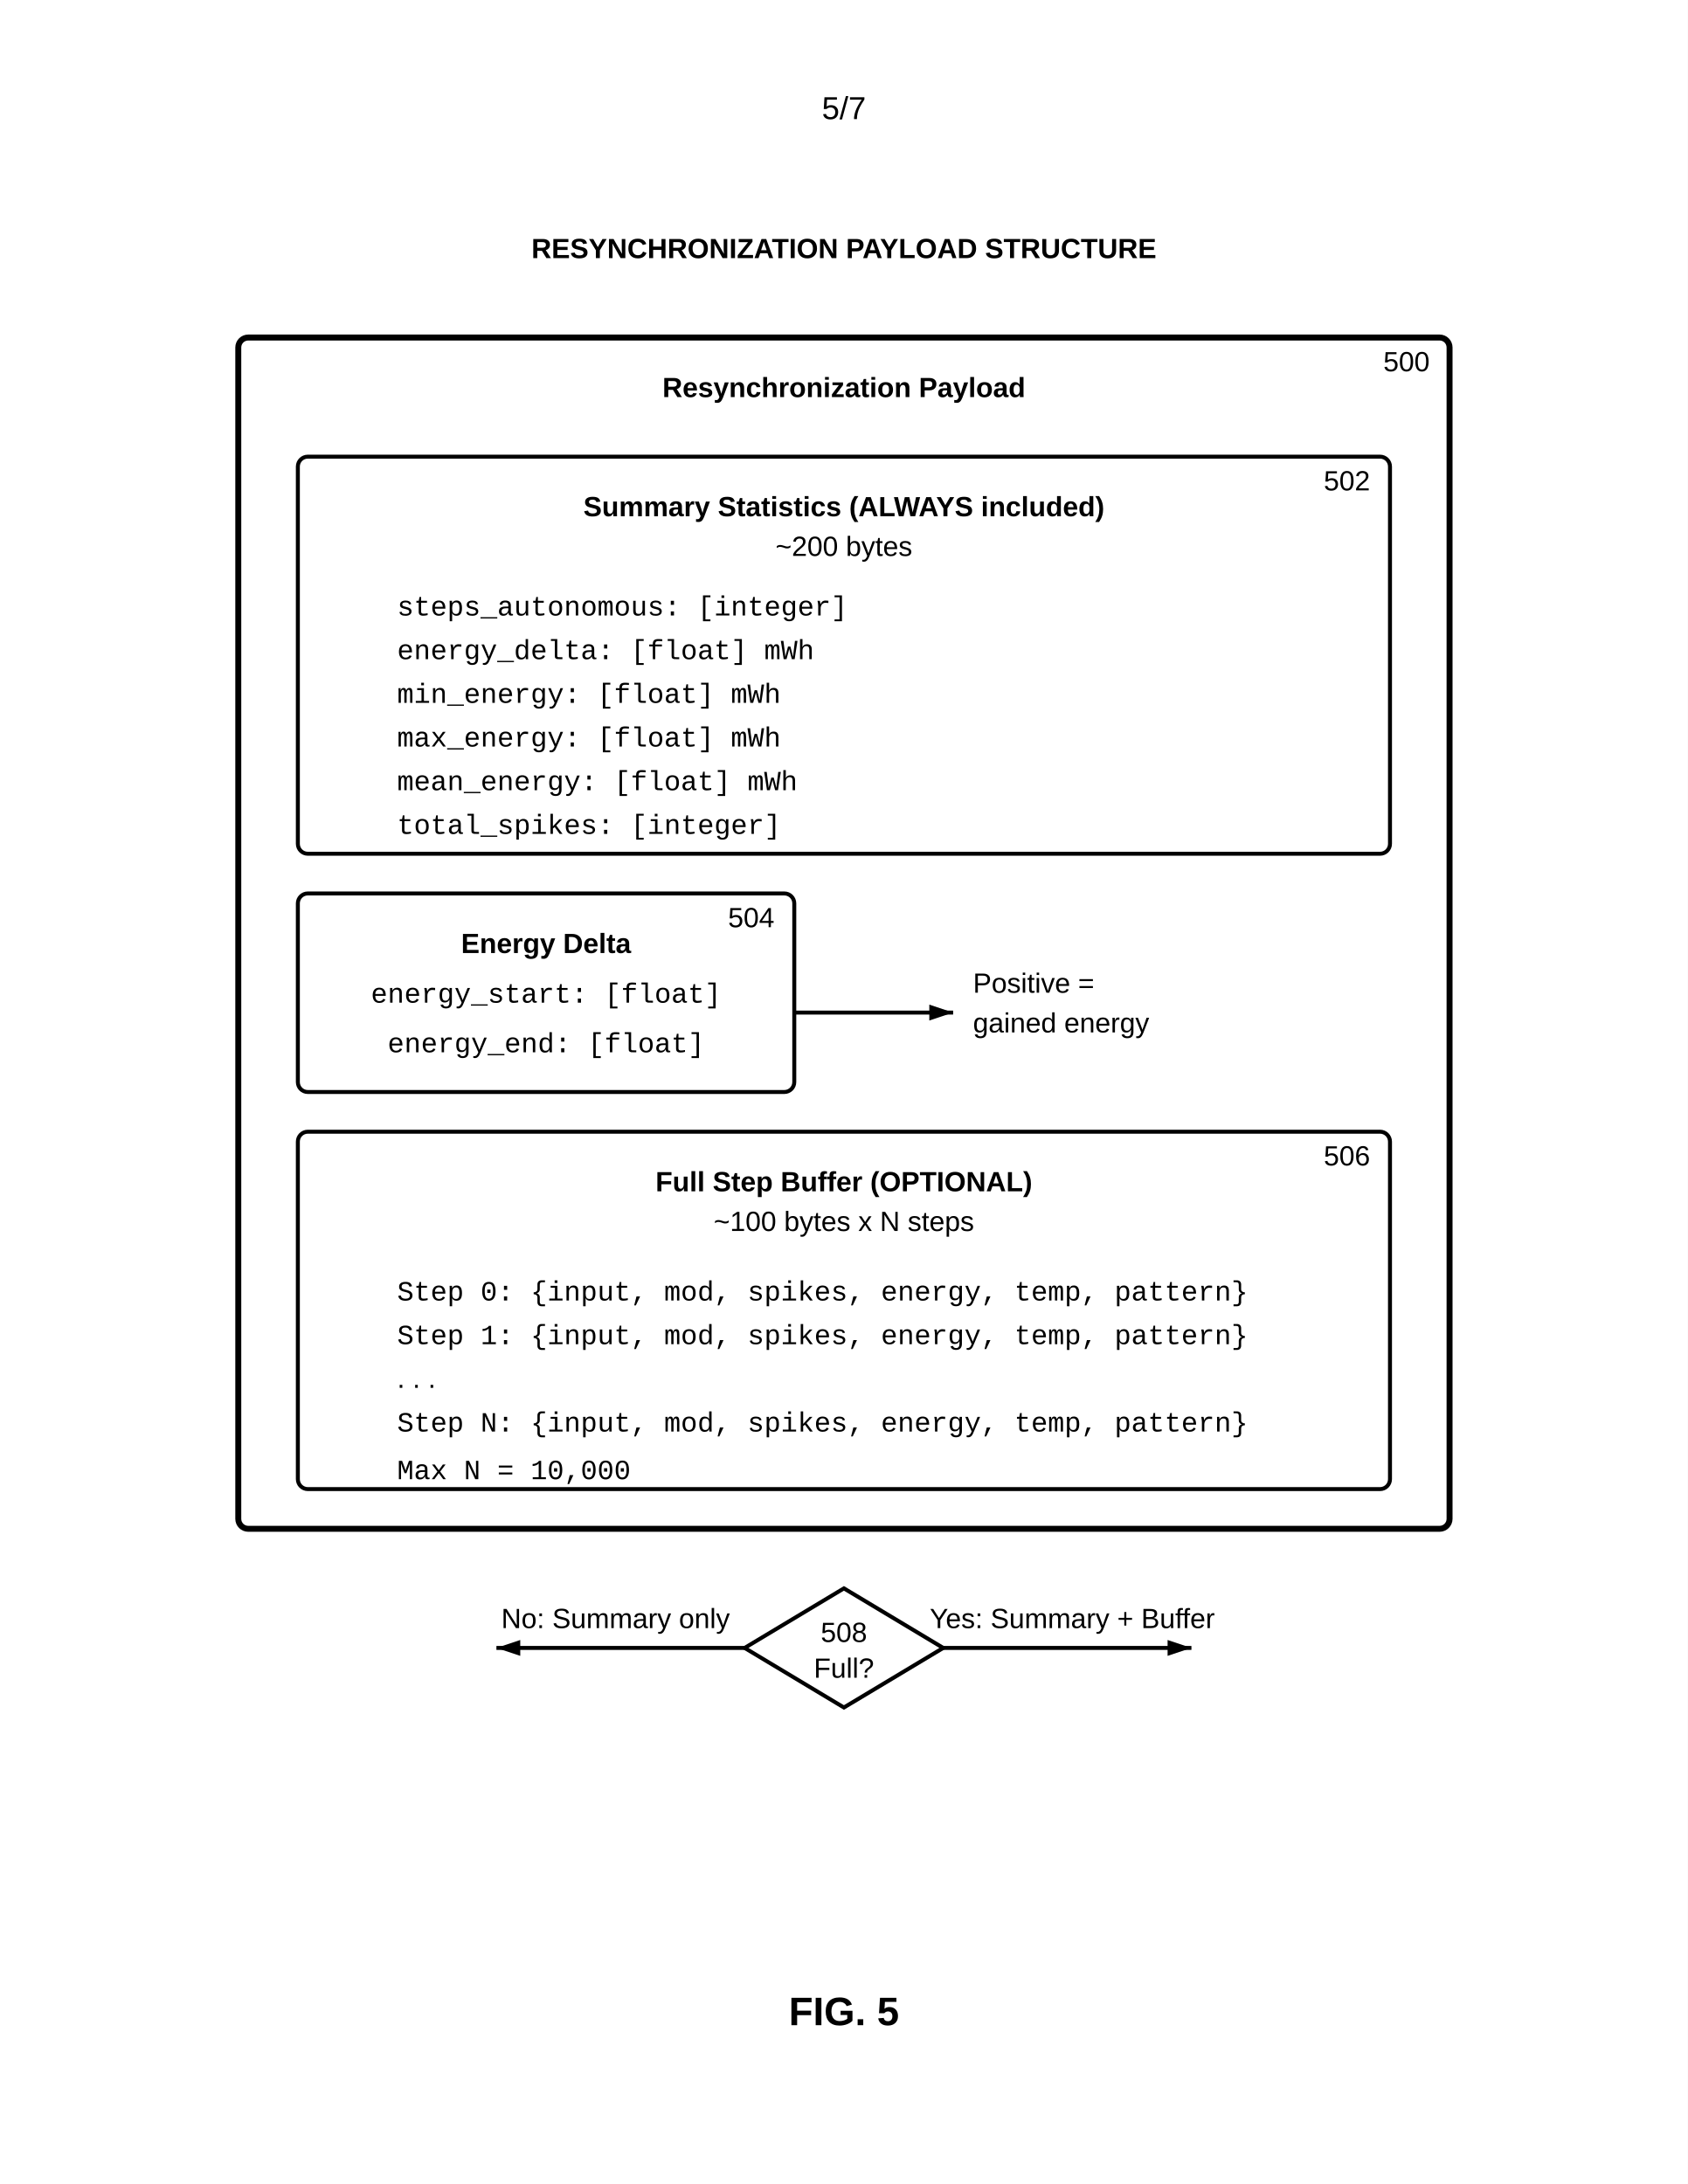
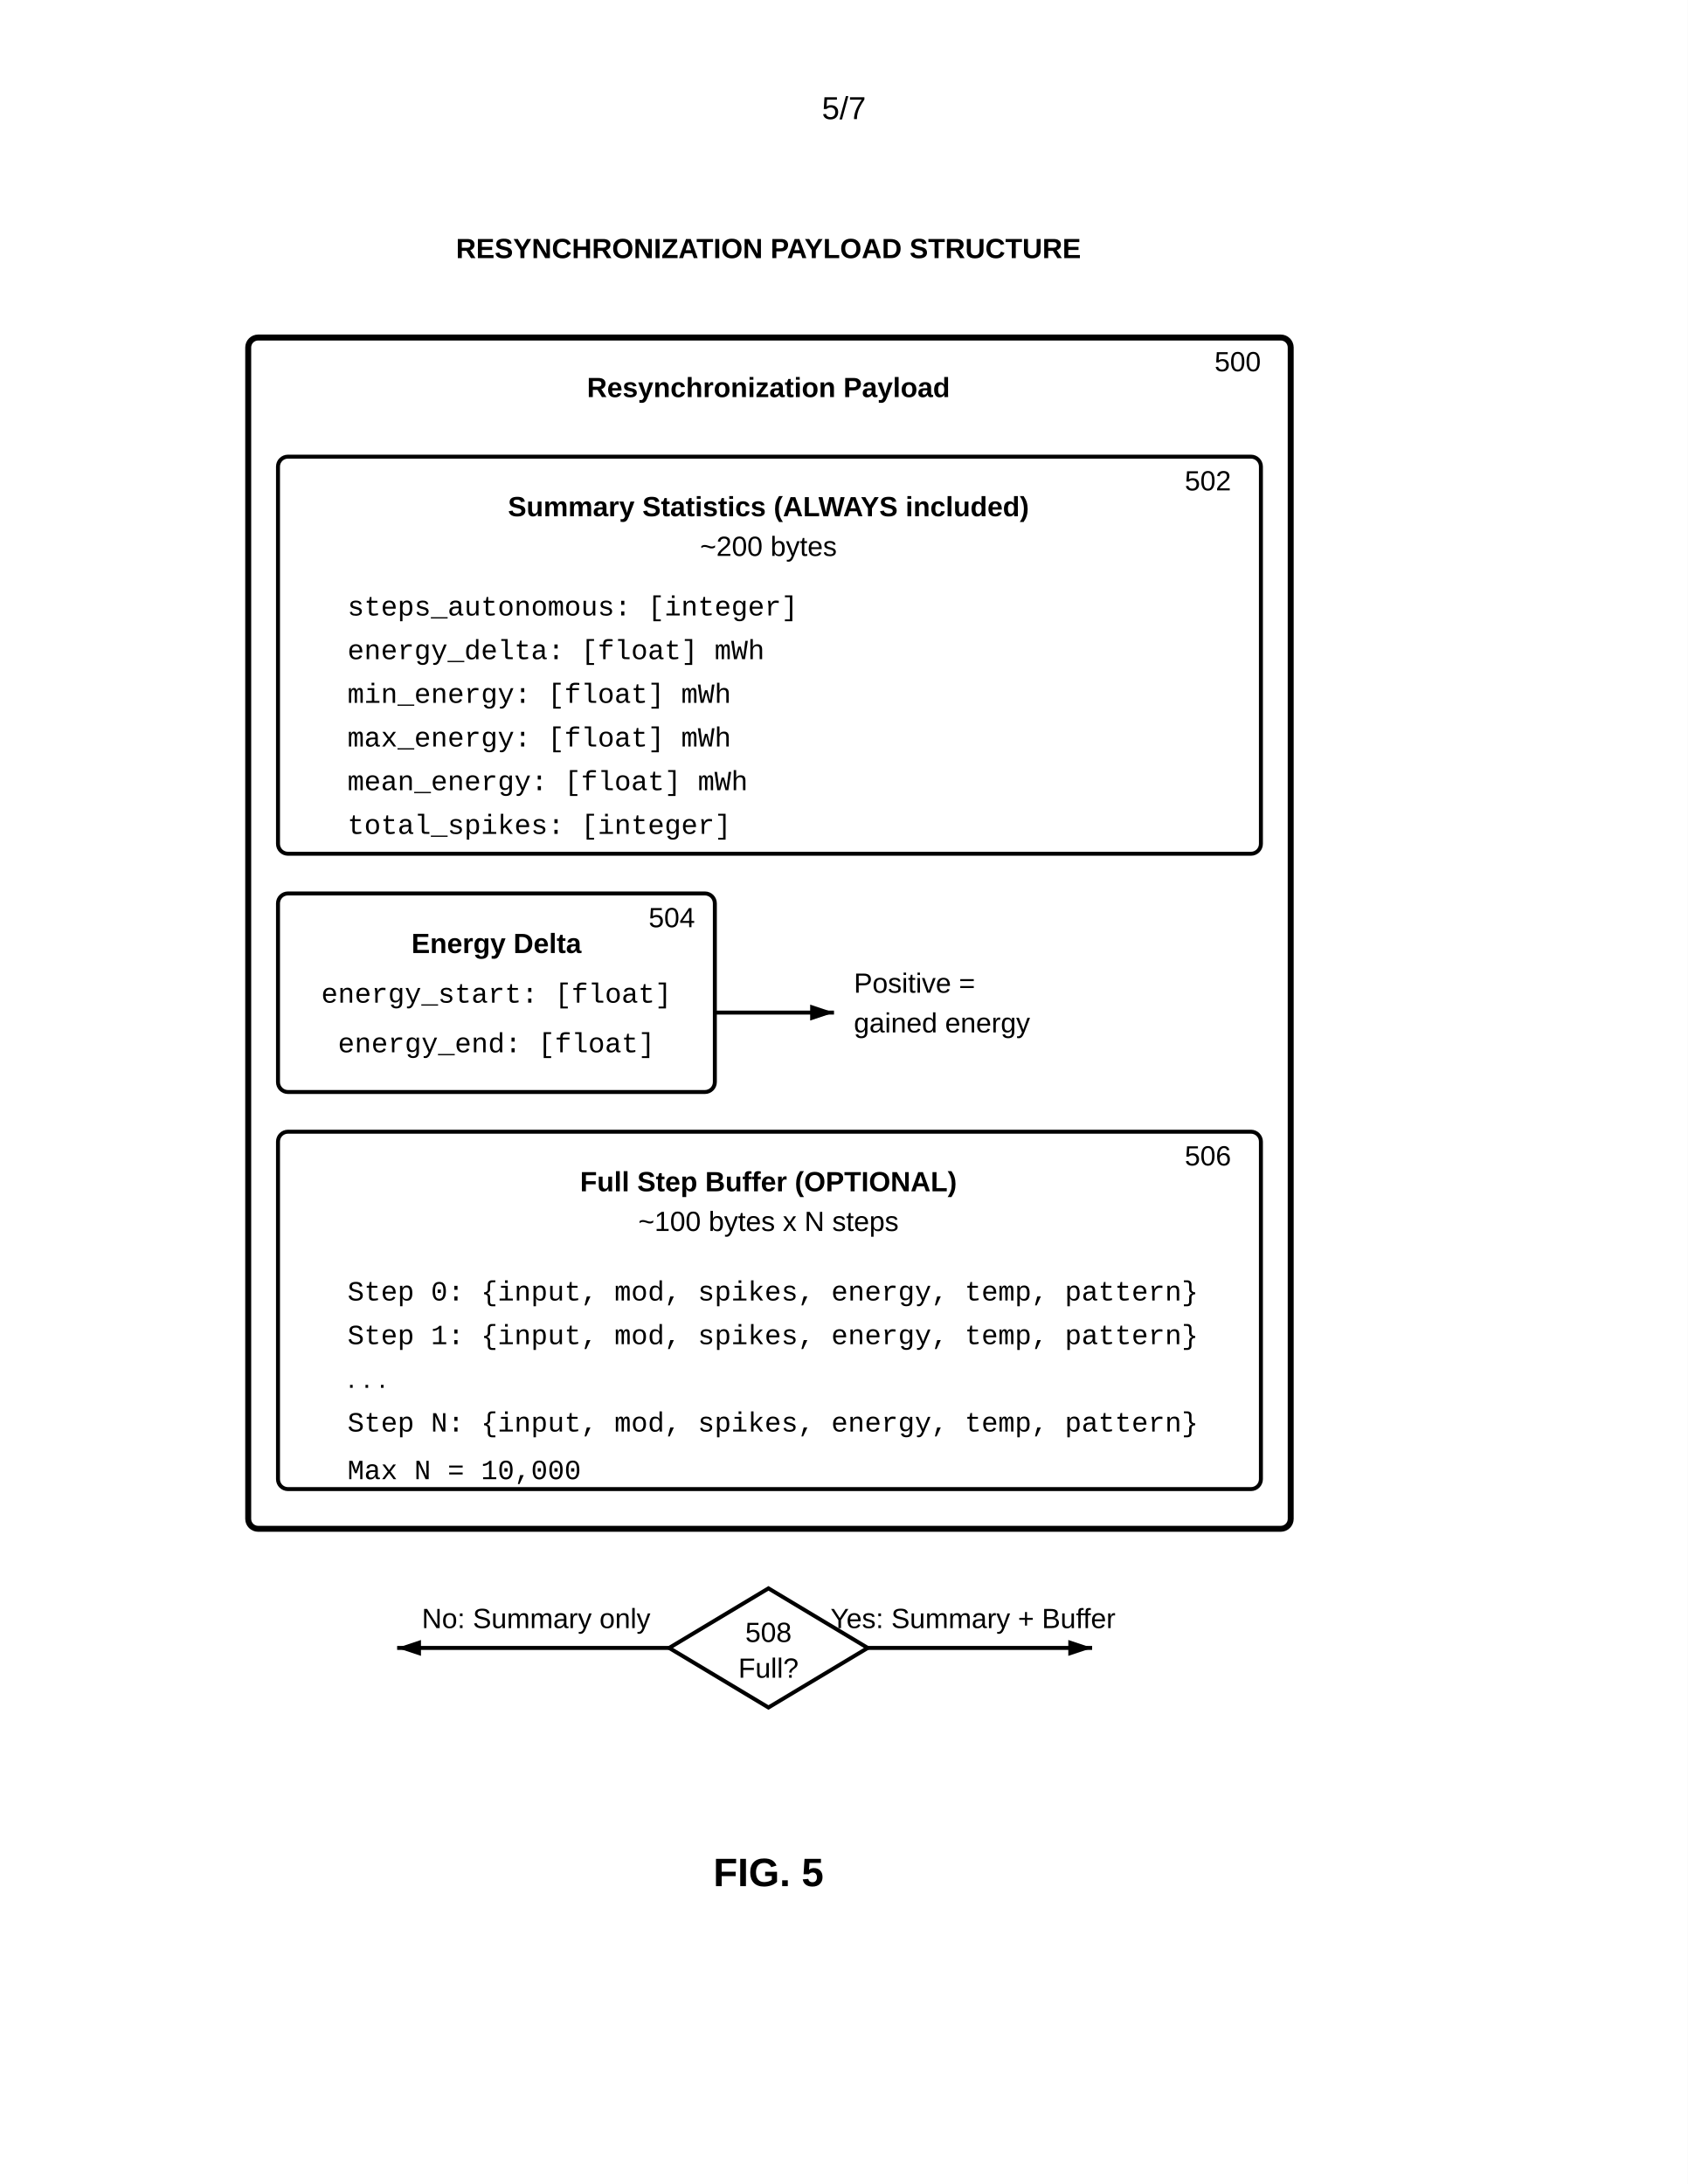
<svg xmlns="http://www.w3.org/2000/svg" width="8.5in" height="11in" viewBox="0 0 850 1100">
  <defs>
    <marker id="ah" markerWidth="6" markerHeight="4" refX="6" refY="2" orient="auto">
      <polygon points="0 0, 6 2, 0 4" fill="black" />
    </marker>
  </defs>
  <rect width="100%" height="100%" fill="white" />
  <text x="425" y="60" font-family="Arial, sans-serif" font-size="16" text-anchor="middle">5/7</text>
-   <text x="425" y="130" font-family="Arial, sans-serif" font-size="14" font-weight="bold" text-anchor="middle">RESYNCHRONIZATION PAYLOAD STRUCTURE</text>
-   <rect x="120" y="170" width="610" height="600" rx="5" fill="none" stroke="black" stroke-width="3" />
-   <text x="720" y="187" font-family="Arial, sans-serif" font-size="14" text-anchor="end">500</text>
-   <text x="425" y="200" font-family="Arial, sans-serif" font-size="14" font-weight="bold" text-anchor="middle">Resynchronization Payload</text>
-   <rect x="150" y="230" width="550" height="200" rx="5" fill="none" stroke="black" stroke-width="2" />
-   <text x="690" y="247" font-family="Arial, sans-serif" font-size="14" text-anchor="end">502</text>
-   <text x="425" y="260" font-family="Arial, sans-serif" font-size="14" font-weight="bold" text-anchor="middle">Summary Statistics (ALWAYS included)</text>
-   <text x="425" y="280" font-family="Arial, sans-serif" font-size="14" text-anchor="middle">~200 bytes</text>
-   <text x="200" y="310" font-family="Courier New, monospace" font-size="14" text-anchor="start">steps_autonomous: [integer]</text>
-   <text x="200" y="332" font-family="Courier New, monospace" font-size="14" text-anchor="start">energy_delta: [float] mWh</text>
-   <text x="200" y="354" font-family="Courier New, monospace" font-size="14" text-anchor="start">min_energy: [float] mWh</text>
-   <text x="200" y="376" font-family="Courier New, monospace" font-size="14" text-anchor="start">max_energy: [float] mWh</text>
-   <text x="200" y="398" font-family="Courier New, monospace" font-size="14" text-anchor="start">mean_energy: [float] mWh</text>
-   <text x="200" y="420" font-family="Courier New, monospace" font-size="14" text-anchor="start">total_spikes: [integer]</text>
-   <rect x="150" y="450" width="250" height="100" rx="5" fill="none" stroke="black" stroke-width="2" />
-   <text x="390" y="467" font-family="Arial, sans-serif" font-size="14" text-anchor="end">504</text>
-   <text x="275" y="480" font-family="Arial, sans-serif" font-size="14" font-weight="bold" text-anchor="middle">Energy Delta</text>
-   <text x="275" y="505" font-family="Courier New, monospace" font-size="14" text-anchor="middle">energy_start: [float]</text>
-   <text x="275" y="530" font-family="Courier New, monospace" font-size="14" text-anchor="middle">energy_end: [float]</text>
-   <line x1="400" y1="510" x2="480" y2="510" stroke="black" stroke-width="2" marker-end="url(#ah)" />
-   <text x="490" y="500" font-family="Arial, sans-serif" font-size="14" text-anchor="start">Positive =</text>
-   <text x="490" y="520" font-family="Arial, sans-serif" font-size="14" text-anchor="start">gained energy</text>
-   <rect x="150" y="570" width="550" height="180" rx="5" fill="none" stroke="black" stroke-width="2" />
-   <text x="690" y="587" font-family="Arial, sans-serif" font-size="14" text-anchor="end">506</text>
-   <text x="425" y="600" font-family="Arial, sans-serif" font-size="14" font-weight="bold" text-anchor="middle">Full Step Buffer (OPTIONAL)</text>
-   <text x="425" y="620" font-family="Arial, sans-serif" font-size="14" text-anchor="middle">~100 bytes x N steps</text>
-   <text x="200" y="655" font-family="Courier New, monospace" font-size="14" text-anchor="start">Step 0: {input, mod, spikes, energy, temp, pattern}</text>
-   <text x="200" y="677" font-family="Courier New, monospace" font-size="14" text-anchor="start">Step 1: {input, mod, spikes, energy, temp, pattern}</text>
-   <text x="200" y="699" font-family="Arial, sans-serif" font-size="14" text-anchor="start">. . .</text>
-   <text x="200" y="721" font-family="Courier New, monospace" font-size="14" text-anchor="start">Step N: {input, mod, spikes, energy, temp, pattern}</text>
-   <text x="200" y="745" font-family="Courier New, monospace" font-size="14" text-anchor="start">Max N = 10,000</text>
-   <polygon points="425,800 475,830 425,860 375,830" fill="none" stroke="black" stroke-width="2" />
-   <text x="425" y="827" font-family="Arial, sans-serif" font-size="14" text-anchor="middle">508</text>
-   <text x="425" y="845" font-family="Arial, sans-serif" font-size="14" text-anchor="middle">Full?</text>
-   <line x1="375" y1="830" x2="250" y2="830" stroke="black" stroke-width="2" marker-end="url(#ah)" />
-   <text x="310" y="820" font-family="Arial, sans-serif" font-size="14" text-anchor="middle">No: Summary only</text>
-   <line x1="475" y1="830" x2="600" y2="830" stroke="black" stroke-width="2" marker-end="url(#ah)" />
-   <text x="540" y="820" font-family="Arial, sans-serif" font-size="14" text-anchor="middle">Yes: Summary + Buffer</text>
-   <text x="425" y="1020" font-family="Arial, sans-serif" font-size="20" font-weight="bold" text-anchor="middle">FIG. 5</text>
+   <text x="387" y="130" font-family="Arial, sans-serif" font-size="14" font-weight="bold" text-anchor="middle">RESYNCHRONIZATION PAYLOAD STRUCTURE</text>
+   <rect x="125" y="170" width="525" height="600" rx="5" fill="none" stroke="black" stroke-width="3" />
+   <text x="635" y="187" font-family="Arial, sans-serif" font-size="14" text-anchor="end">500</text>
+   <text x="387" y="200" font-family="Arial, sans-serif" font-size="14" font-weight="bold" text-anchor="middle">Resynchronization Payload</text>
+   <rect x="140" y="230" width="495" height="200" rx="5" fill="none" stroke="black" stroke-width="2" />
+   <text x="620" y="247" font-family="Arial, sans-serif" font-size="14" text-anchor="end">502</text>
+   <text x="387" y="260" font-family="Arial, sans-serif" font-size="14" font-weight="bold" text-anchor="middle">Summary Statistics (ALWAYS included)</text>
+   <text x="387" y="280" font-family="Arial, sans-serif" font-size="14" text-anchor="middle">~200 bytes</text>
+   <text x="175" y="310" font-family="Courier New, monospace" font-size="14" text-anchor="start">steps_autonomous: [integer]</text>
+   <text x="175" y="332" font-family="Courier New, monospace" font-size="14" text-anchor="start">energy_delta: [float] mWh</text>
+   <text x="175" y="354" font-family="Courier New, monospace" font-size="14" text-anchor="start">min_energy: [float] mWh</text>
+   <text x="175" y="376" font-family="Courier New, monospace" font-size="14" text-anchor="start">max_energy: [float] mWh</text>
+   <text x="175" y="398" font-family="Courier New, monospace" font-size="14" text-anchor="start">mean_energy: [float] mWh</text>
+   <text x="175" y="420" font-family="Courier New, monospace" font-size="14" text-anchor="start">total_spikes: [integer]</text>
+   <rect x="140" y="450" width="220" height="100" rx="5" fill="none" stroke="black" stroke-width="2" />
+   <text x="350" y="467" font-family="Arial, sans-serif" font-size="14" text-anchor="end">504</text>
+   <text x="250" y="480" font-family="Arial, sans-serif" font-size="14" font-weight="bold" text-anchor="middle">Energy Delta</text>
+   <text x="250" y="505" font-family="Courier New, monospace" font-size="14" text-anchor="middle">energy_start: [float]</text>
+   <text x="250" y="530" font-family="Courier New, monospace" font-size="14" text-anchor="middle">energy_end: [float]</text>
+   <line x1="360" y1="510" x2="420" y2="510" stroke="black" stroke-width="2" marker-end="url(#ah)" />
+   <text x="430" y="500" font-family="Arial, sans-serif" font-size="14" text-anchor="start">Positive =</text>
+   <text x="430" y="520" font-family="Arial, sans-serif" font-size="14" text-anchor="start">gained energy</text>
+   <rect x="140" y="570" width="495" height="180" rx="5" fill="none" stroke="black" stroke-width="2" />
+   <text x="620" y="587" font-family="Arial, sans-serif" font-size="14" text-anchor="end">506</text>
+   <text x="387" y="600" font-family="Arial, sans-serif" font-size="14" font-weight="bold" text-anchor="middle">Full Step Buffer (OPTIONAL)</text>
+   <text x="387" y="620" font-family="Arial, sans-serif" font-size="14" text-anchor="middle">~100 bytes x N steps</text>
+   <text x="175" y="655" font-family="Courier New, monospace" font-size="14" text-anchor="start">Step 0: {input, mod, spikes, energy, temp, pattern}</text>
+   <text x="175" y="677" font-family="Courier New, monospace" font-size="14" text-anchor="start">Step 1: {input, mod, spikes, energy, temp, pattern}</text>
+   <text x="175" y="699" font-family="Arial, sans-serif" font-size="14" text-anchor="start">. . .</text>
+   <text x="175" y="721" font-family="Courier New, monospace" font-size="14" text-anchor="start">Step N: {input, mod, spikes, energy, temp, pattern}</text>
+   <text x="175" y="745" font-family="Courier New, monospace" font-size="14" text-anchor="start">Max N = 10,000</text>
+   <polygon points="387,800 437,830 387,860 337,830" fill="none" stroke="black" stroke-width="2" />
+   <text x="387" y="827" font-family="Arial, sans-serif" font-size="14" text-anchor="middle">508</text>
+   <text x="387" y="845" font-family="Arial, sans-serif" font-size="14" text-anchor="middle">Full?</text>
+   <line x1="337" y1="830" x2="200" y2="830" stroke="black" stroke-width="2" marker-end="url(#ah)" />
+   <text x="270" y="820" font-family="Arial, sans-serif" font-size="14" text-anchor="middle">No: Summary only</text>
+   <line x1="437" y1="830" x2="550" y2="830" stroke="black" stroke-width="2" marker-end="url(#ah)" />
+   <text x="490" y="820" font-family="Arial, sans-serif" font-size="14" text-anchor="middle">Yes: Summary + Buffer</text>
+   <text x="387" y="950" font-family="Arial, sans-serif" font-size="20" font-weight="bold" text-anchor="middle">FIG. 5</text>
</svg>
